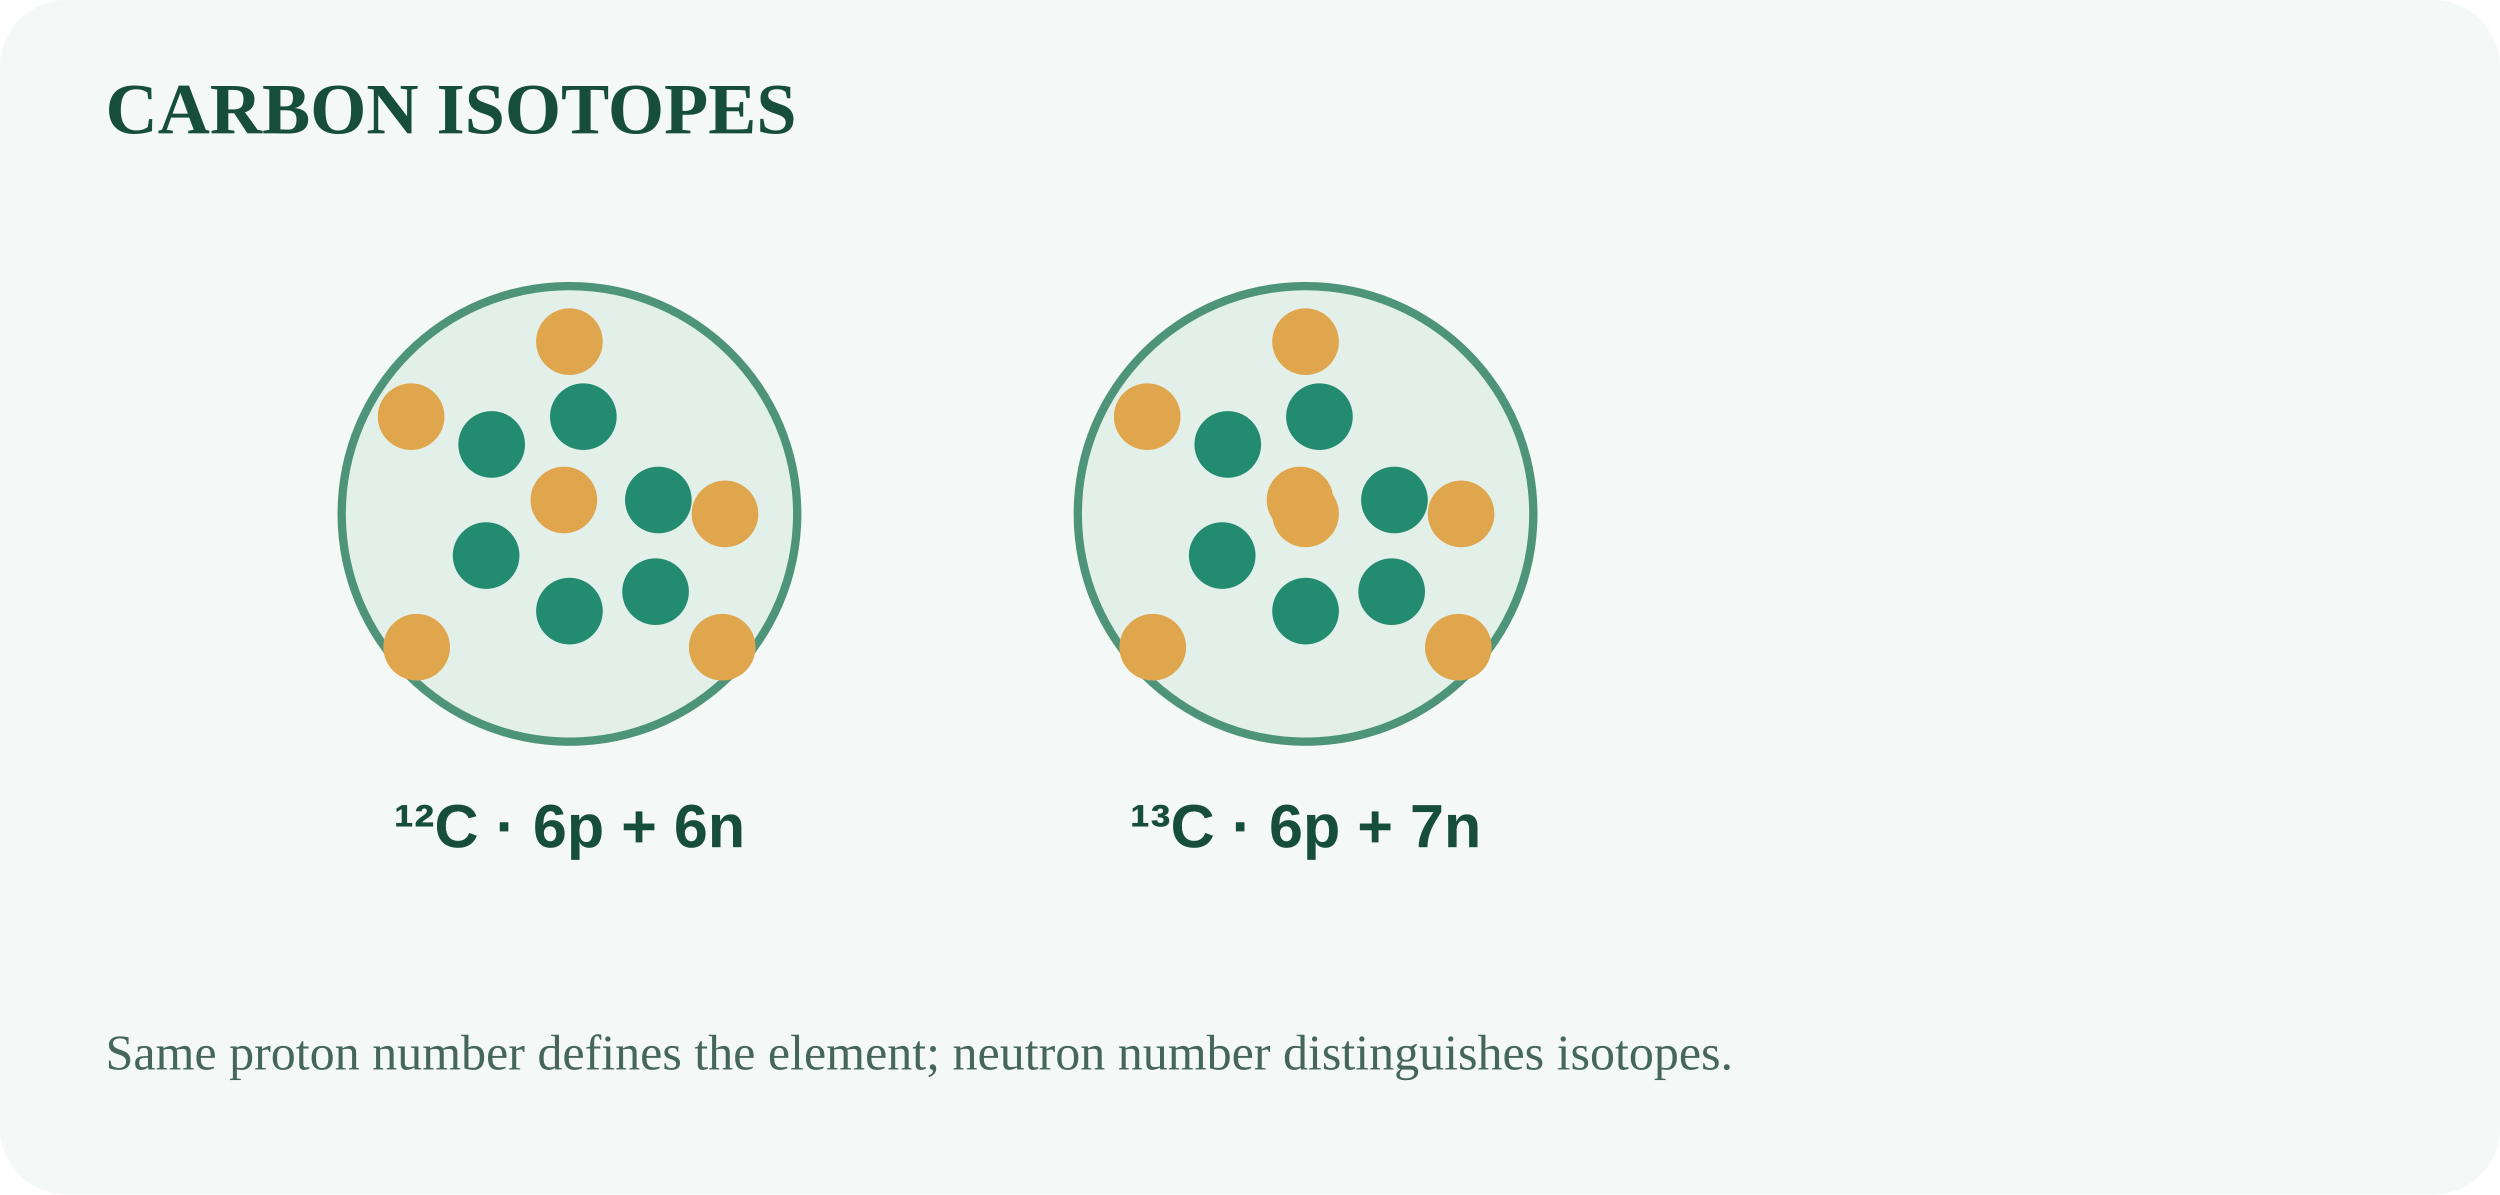
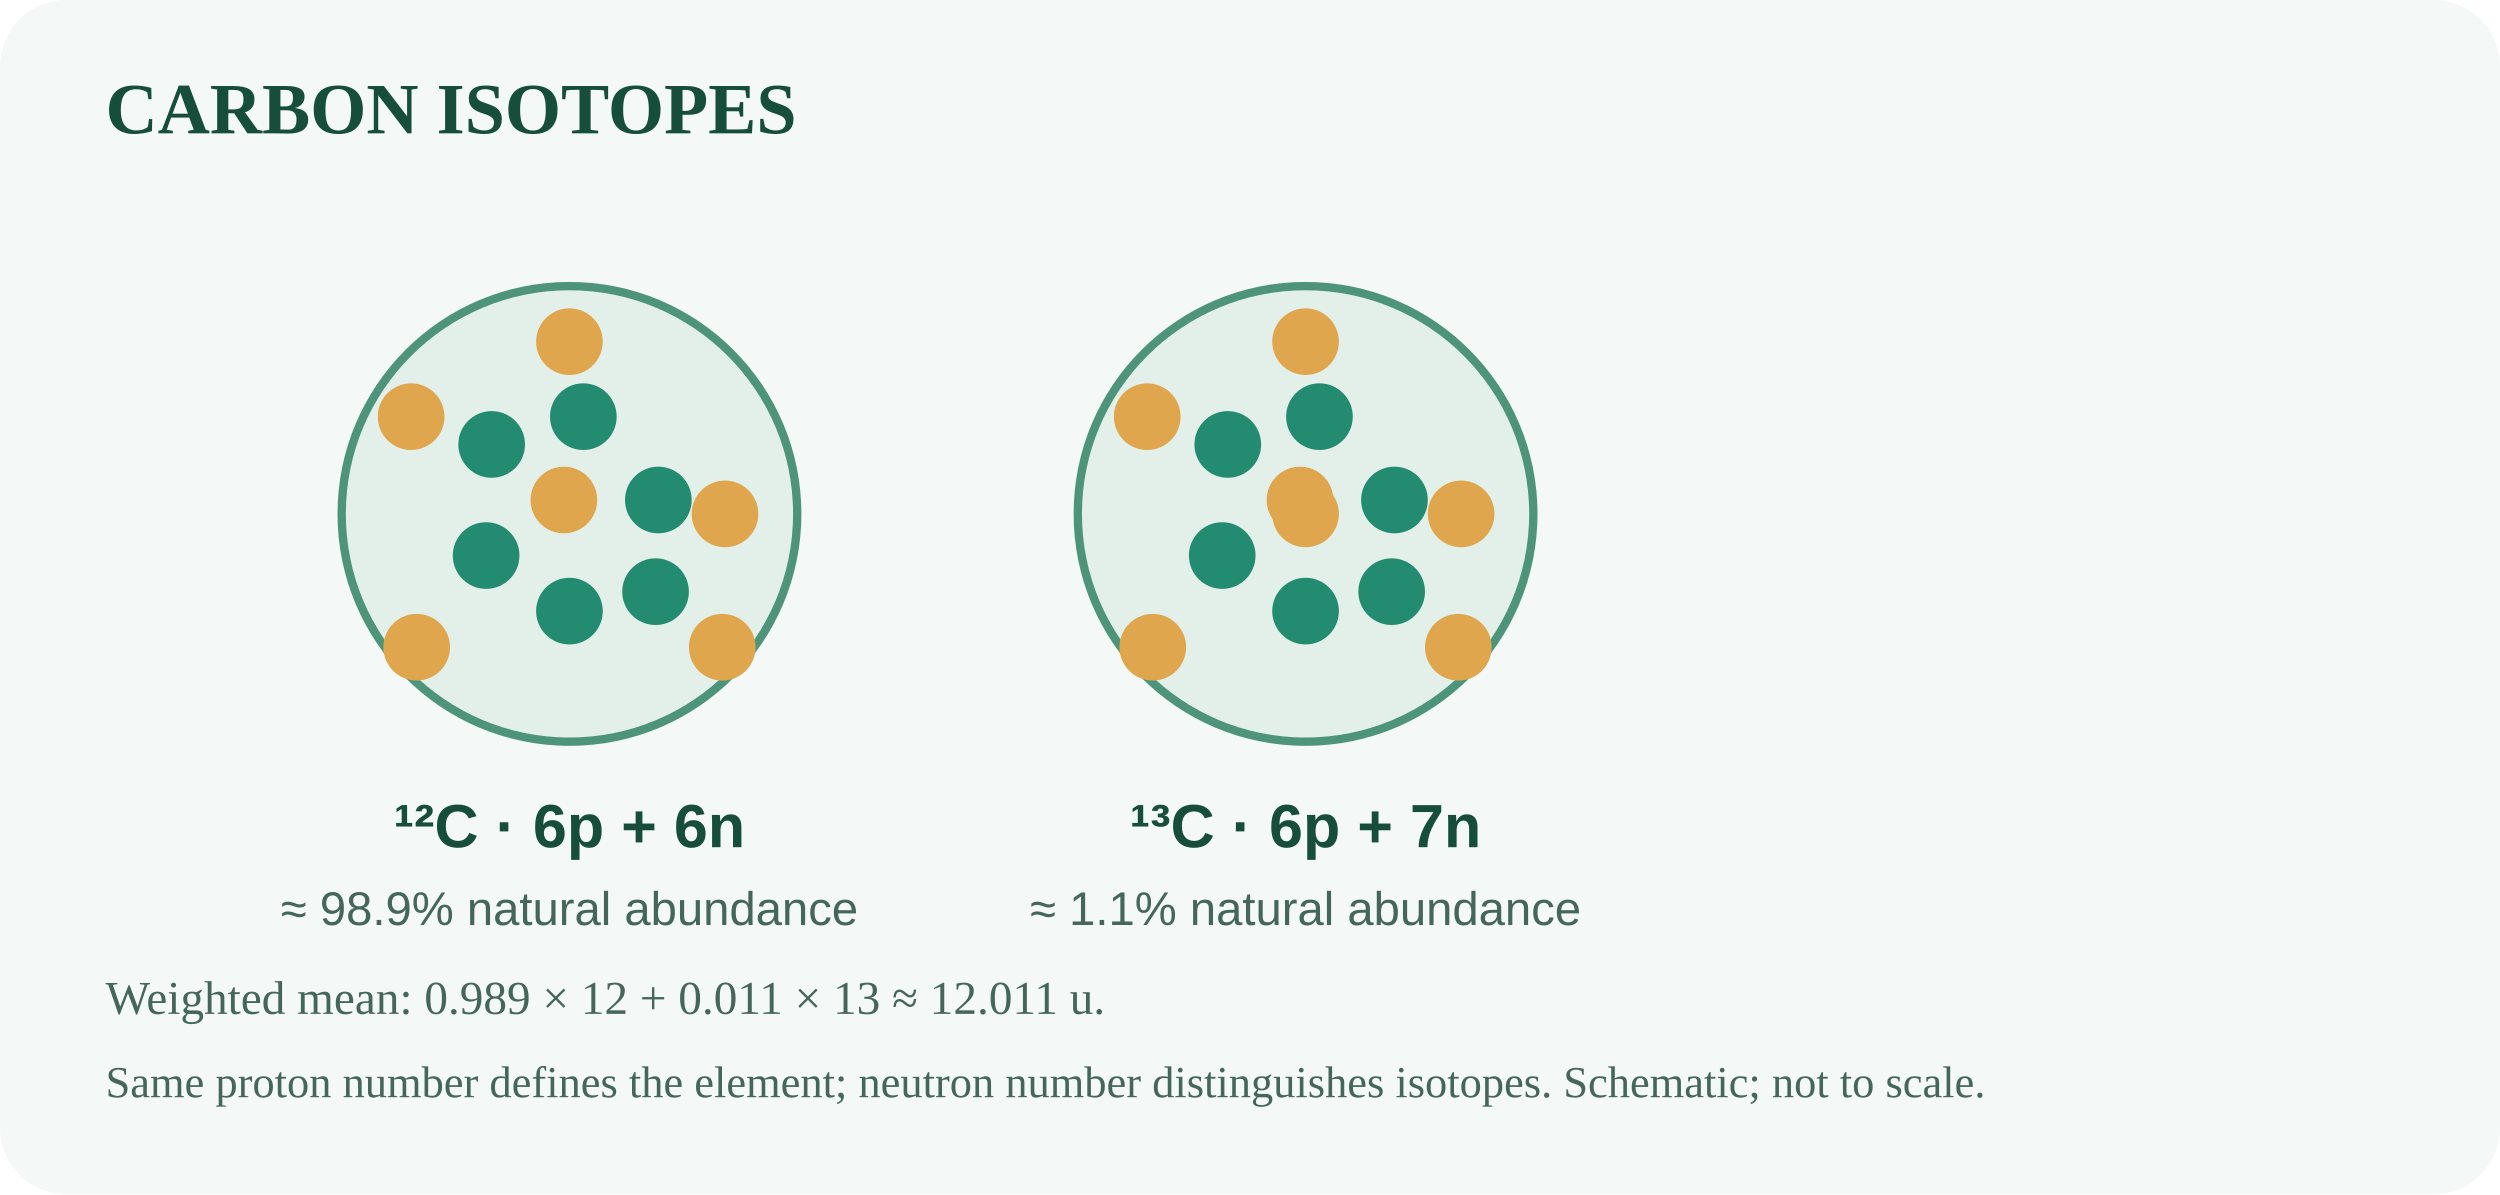
<svg xmlns="http://www.w3.org/2000/svg" viewBox="0 0 900 430" role="img" aria-labelledby="t d">
  <rect width="900" height="430" rx="24" fill="#f4f8f6" />
  <text x="38" y="48" font-size="26" font-weight="700" fill="#164e3b">CARBON ISOTOPES</text>
  <g font-family="Arial" text-anchor="middle">
    <g transform="translate(205 185)">
      <circle r="82" fill="#e2f0e9" stroke="#4d947a" stroke-width="3" />
      <circle fill="#238b70" cx="-28" cy="-25" r="12" />
      <circle fill="#238b70" cx="5" cy="-35" r="12" />
      <circle fill="#238b70" cx="32" cy="-5" r="12" />
      <circle fill="#238b70" cx="-30" cy="15" r="12" />
      <circle fill="#238b70" cx="0" cy="35" r="12" />
      <circle fill="#238b70" cx="31" cy="28" r="12" />
      <circle fill="#e0a64d" cx="-2" cy="-5" r="12" />
      <circle fill="#e0a64d" cx="0" cy="-62" r="12" />
      <circle fill="#e0a64d" cx="-57" cy="-35" r="12" />
      <circle fill="#e0a64d" cx="56" cy="0" r="12" />
      <circle fill="#e0a64d" cx="-55" cy="48" r="12" />
      <circle fill="#e0a64d" cx="55" cy="48" r="12" />
      <text y="120" font-size="22" font-weight="700" fill="#164e3b">¹²C · 6p + 6n</text>
+       <text y="148" font-size="17" fill="#45665b">≈ 98.9% natural abundance</text>
    </g>
    <g transform="translate(470 185)">
      <circle r="82" fill="#e2f0e9" stroke="#4d947a" stroke-width="3" />
      <circle fill="#238b70" cx="-28" cy="-25" r="12" />
      <circle fill="#238b70" cx="5" cy="-35" r="12" />
      <circle fill="#238b70" cx="32" cy="-5" r="12" />
      <circle fill="#238b70" cx="-30" cy="15" r="12" />
      <circle fill="#238b70" cx="0" cy="35" r="12" />
      <circle fill="#238b70" cx="31" cy="28" r="12" />
      <circle fill="#e0a64d" cx="-2" cy="-5" r="12" />
      <circle fill="#e0a64d" cx="0" cy="-62" r="12" />
      <circle fill="#e0a64d" cx="-57" cy="-35" r="12" />
      <circle fill="#e0a64d" cx="56" cy="0" r="12" />
      <circle fill="#e0a64d" cx="-55" cy="48" r="12" />
      <circle fill="#e0a64d" cx="55" cy="48" r="12" />
      <circle fill="#e0a64d" cx="0" cy="0" r="12" />
      <text y="120" font-size="22" font-weight="700" fill="#164e3b">¹³C · 6p + 7n</text>
+       <text y="148" font-size="17" fill="#45665b">≈ 1.1% natural abundance</text>
    </g>
  </g>
-   <text x="38" y="385" font-size="18" fill="#45665b">Same proton number defines the element; neutron number distinguishes isotopes.</text>
+   <text x="38" y="365" font-size="17" fill="#45665b">Weighted mean: 0.989 × 12 + 0.011 × 13 ≈ 12.011 u.</text>
+   <text x="38" y="395" font-size="16" fill="#45665b">Same proton number defines the element; neutron number distinguishes isotopes. Schematic; not to scale.</text>
</svg>
